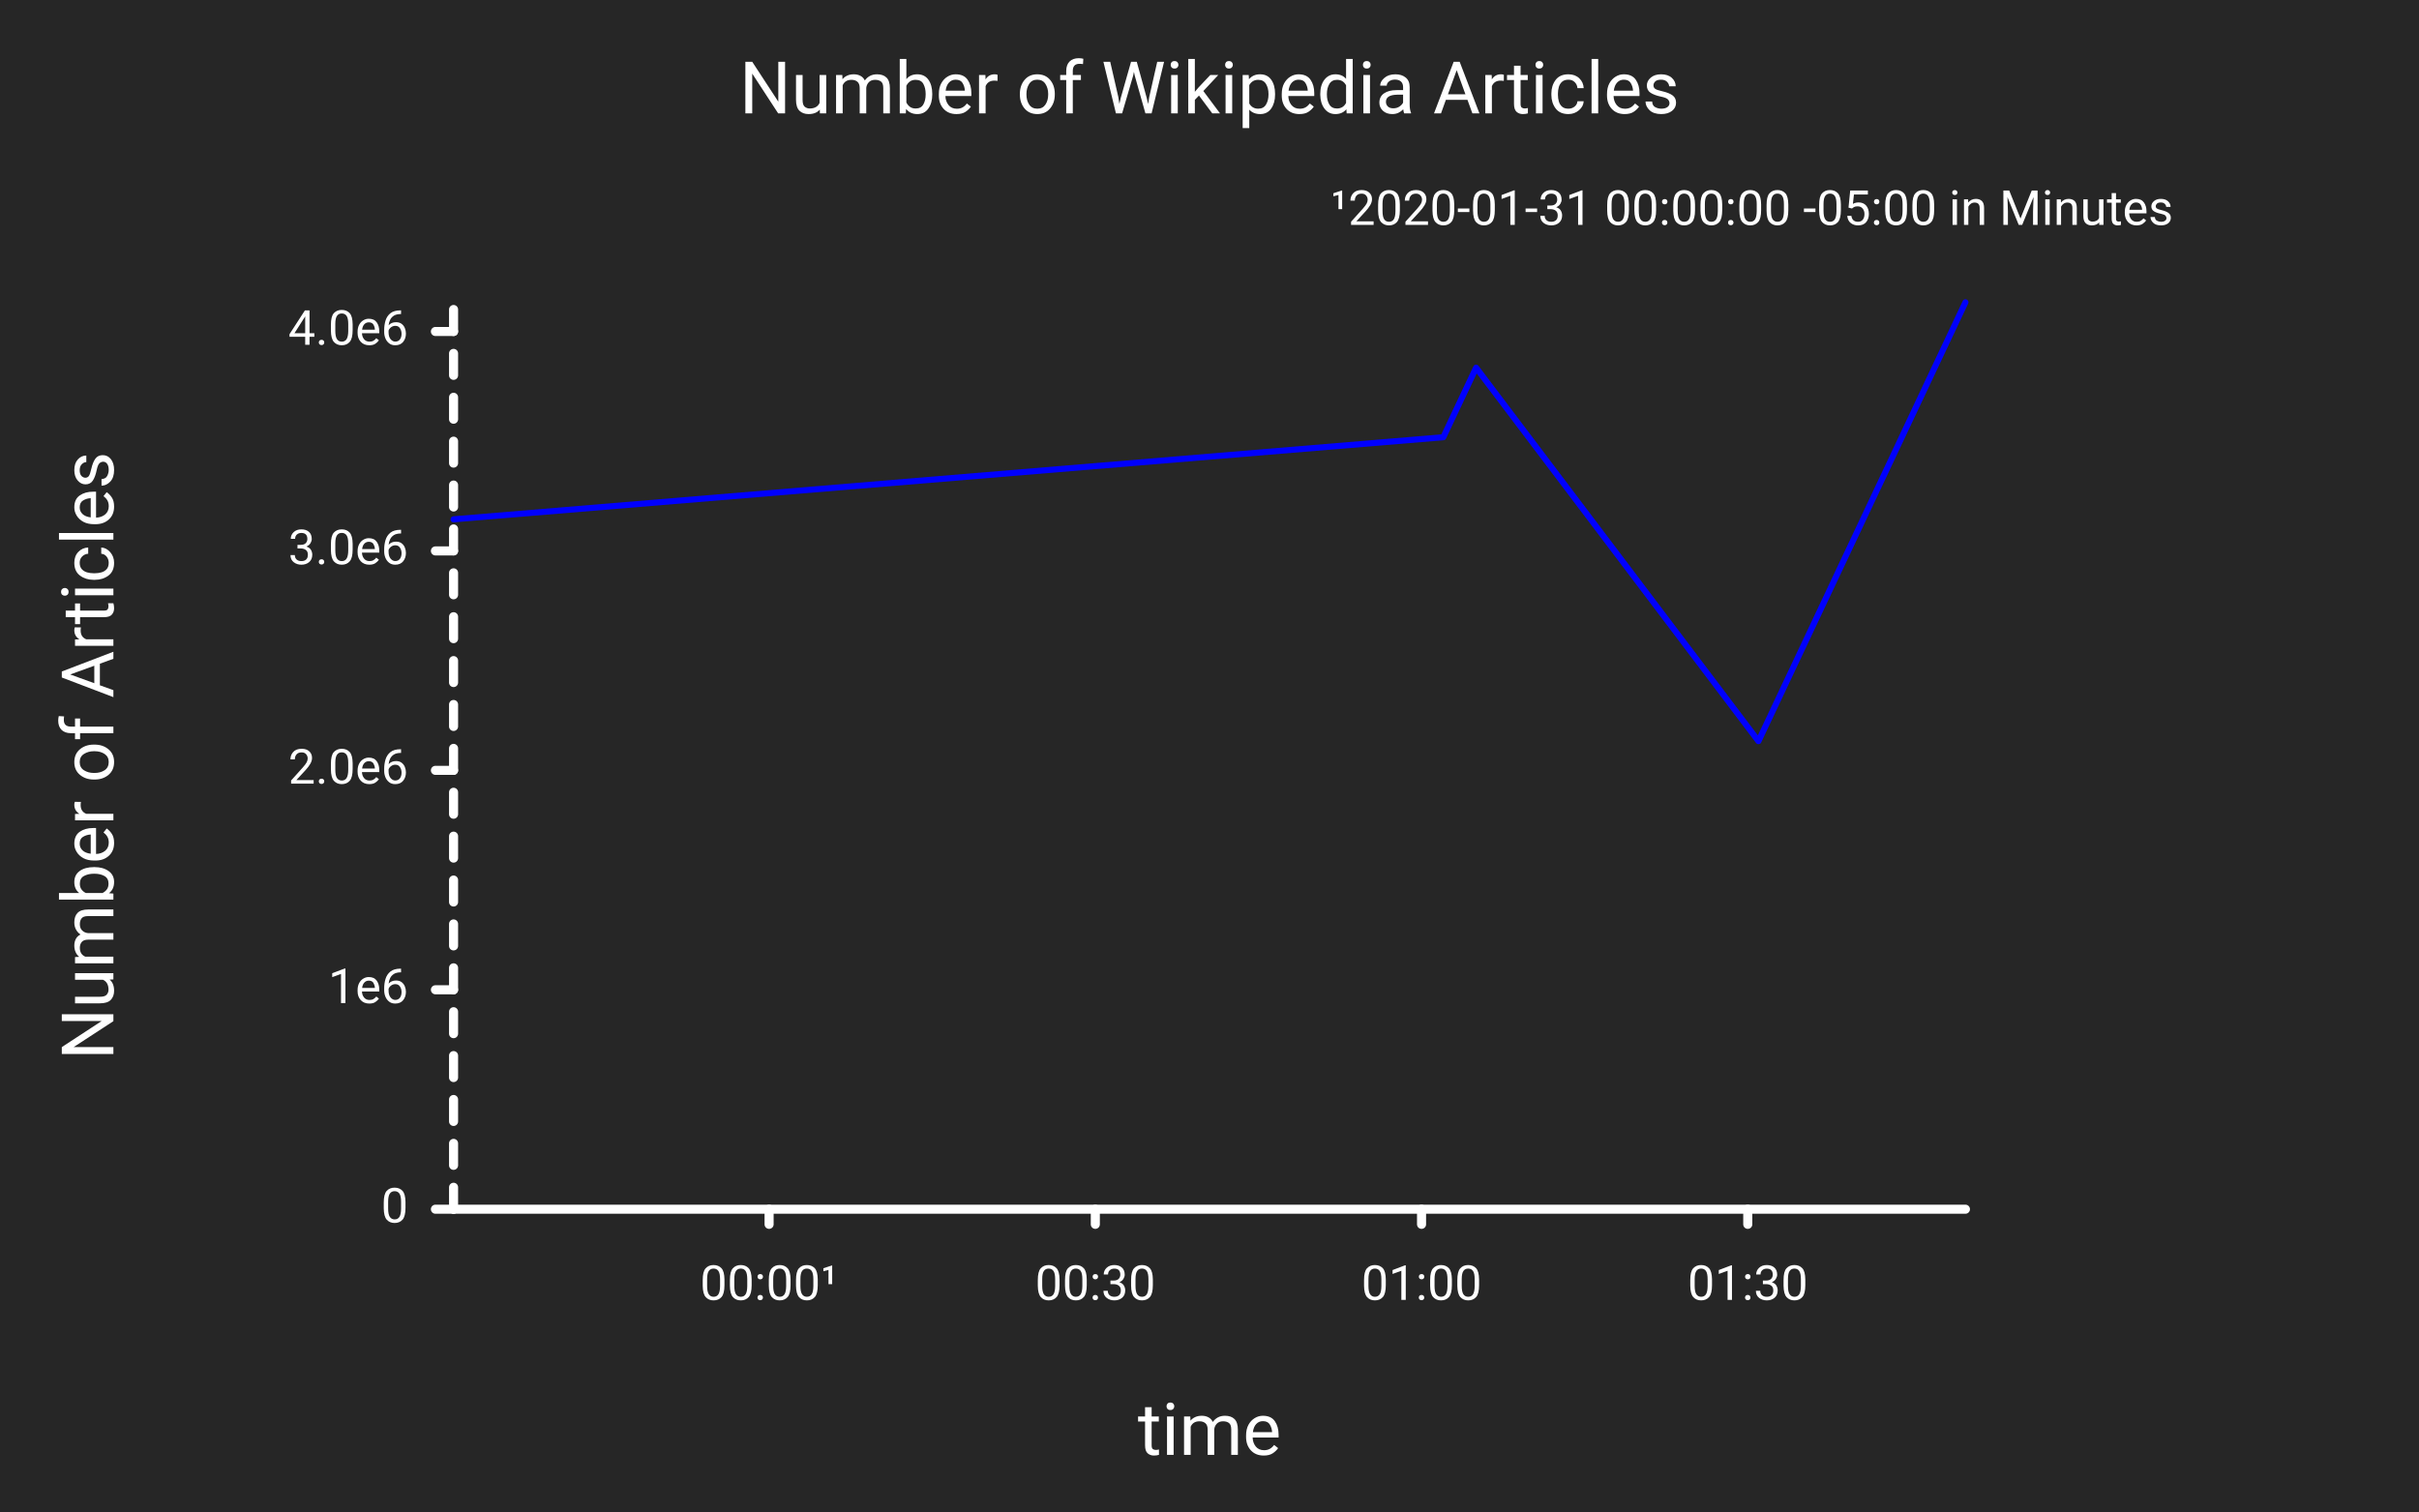
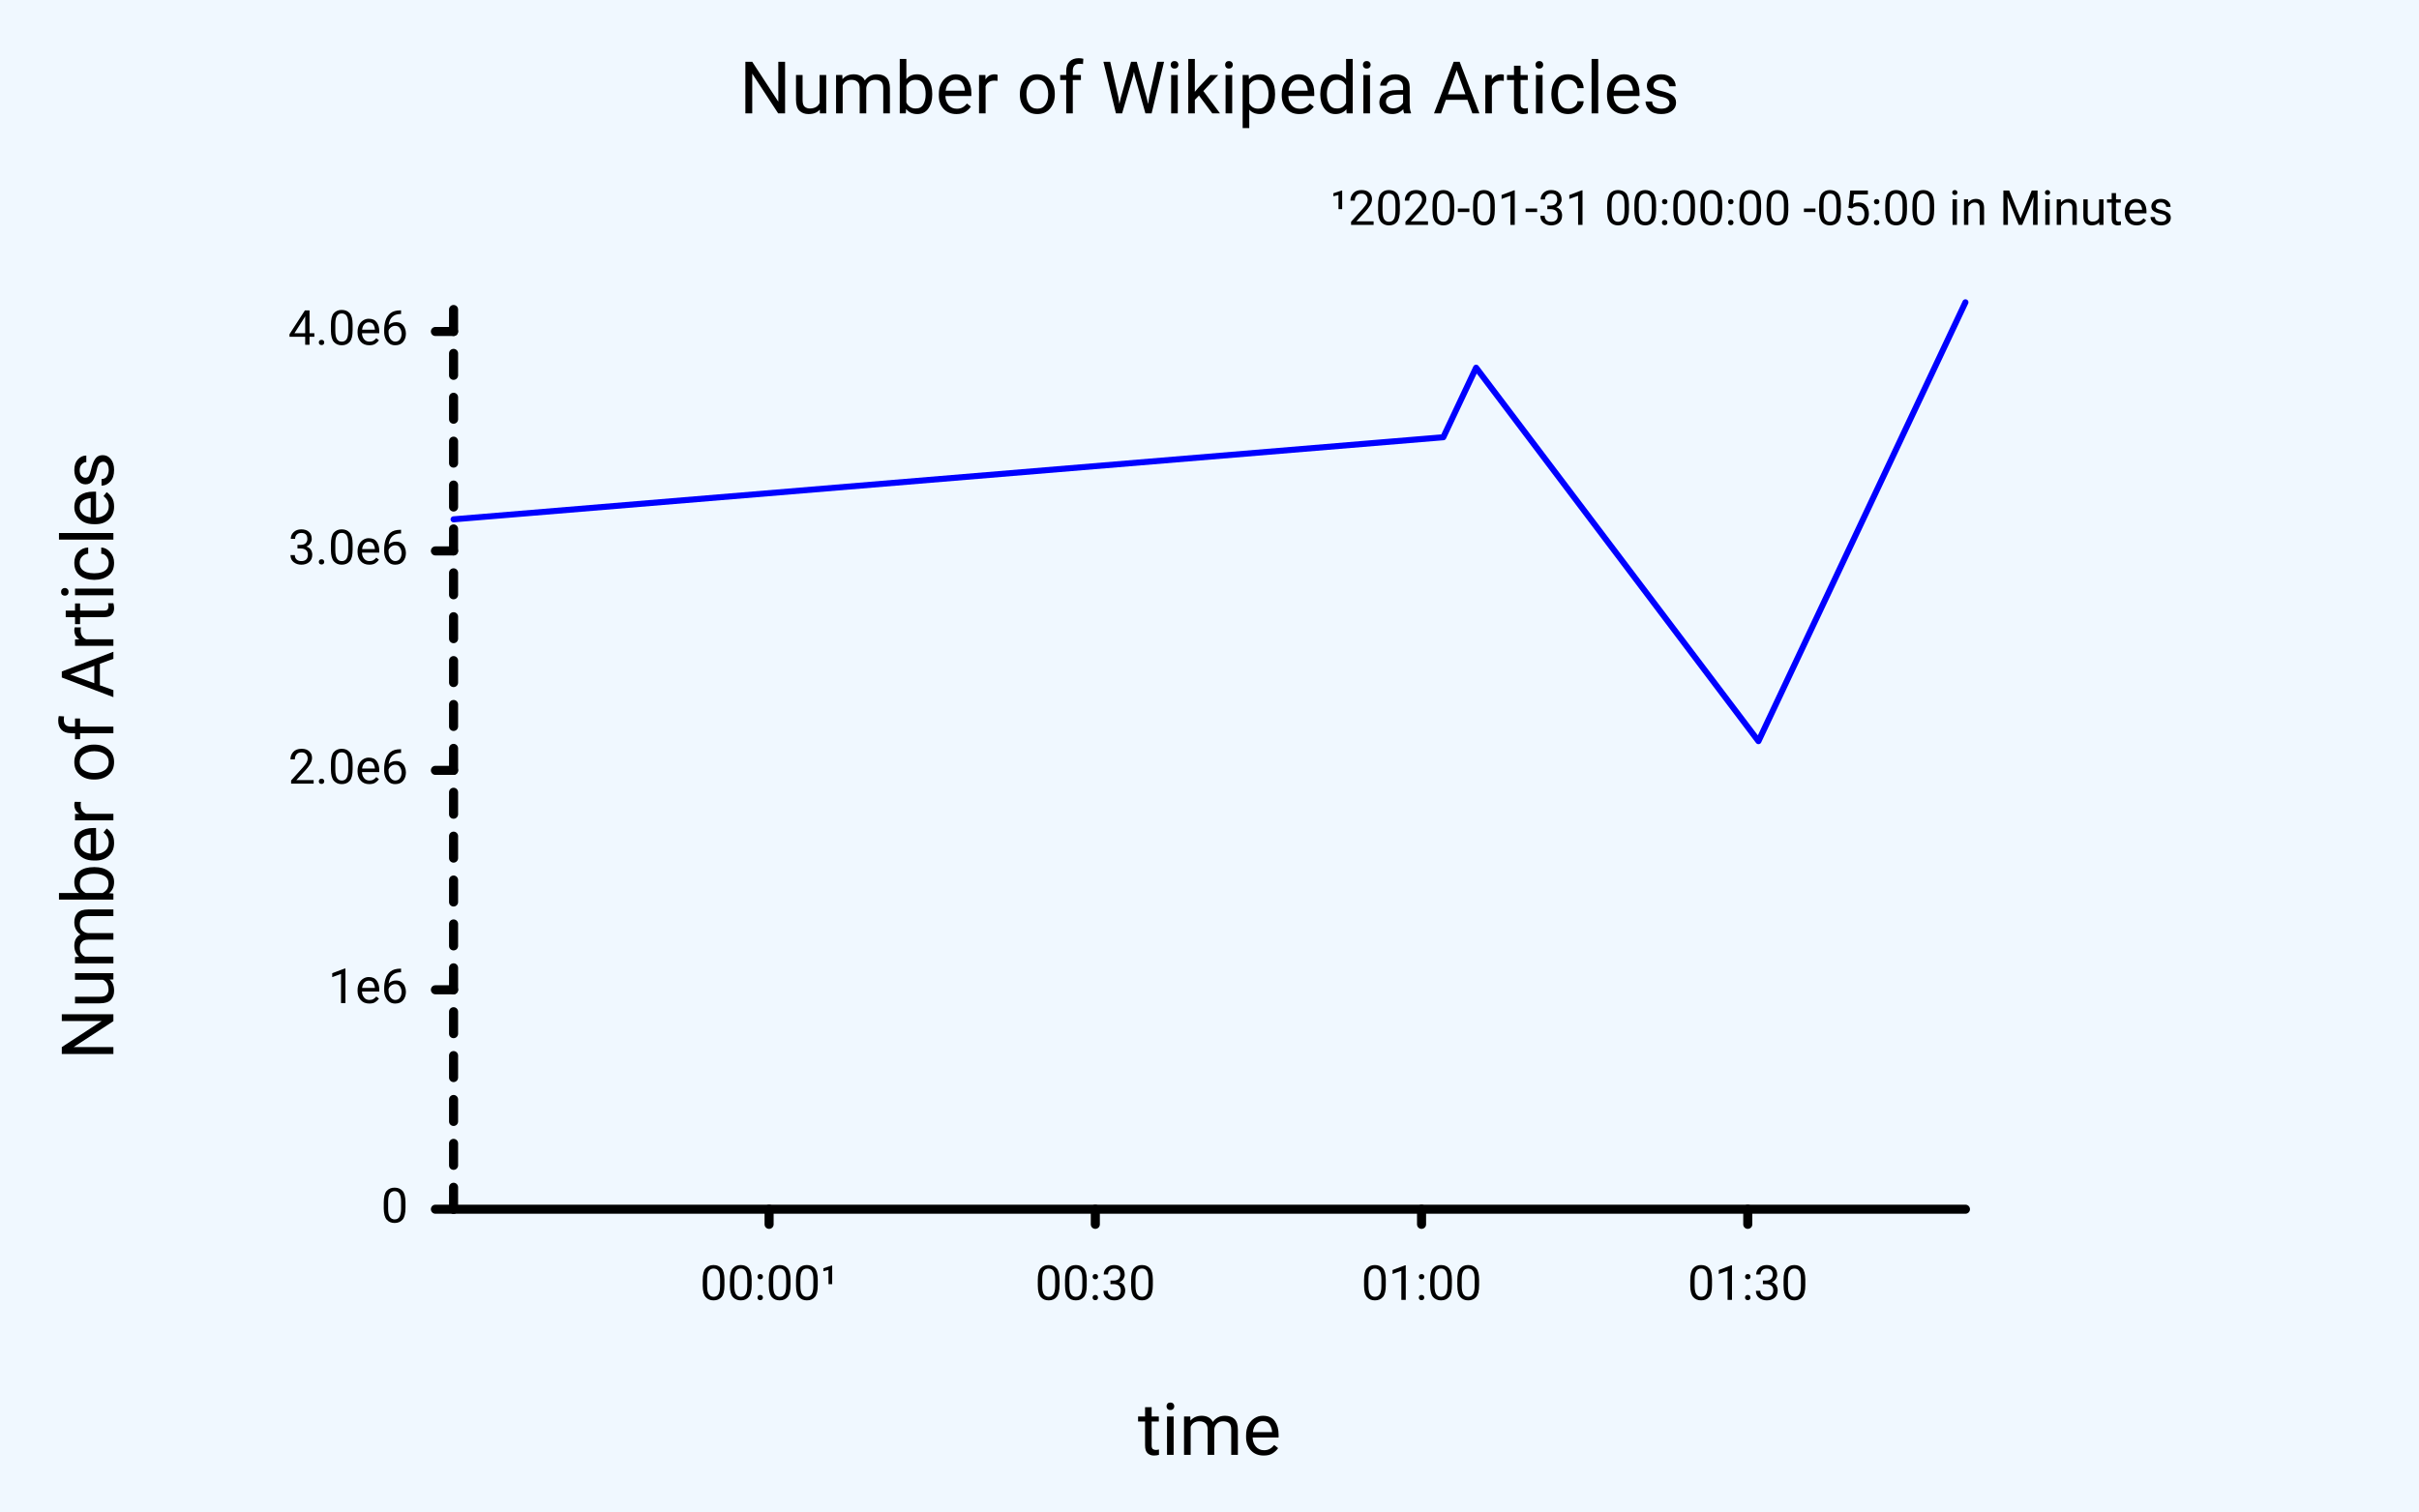
<svg xmlns="http://www.w3.org/2000/svg" class="poloto" width="800" height="500" viewBox="0 0 800 500">
-   <style> .poloto{stroke-linecap:round;stroke-linejoin:round;font-family:Roboto,sans-serif;font-size:16px;}.poloto_background{fill:#262626;}.poloto_scatter{stroke-width:7}.poloto_tick_line{stroke:dimgray;stroke-width:0.5}.poloto_line{stroke-width:2}.poloto_text{fill: white;}.poloto_axis_lines{stroke: white;stroke-width:3;fill:none;stroke-dasharray:none}.poloto_title{font-size:24px;dominant-baseline:start;text-anchor:middle;}.poloto_xname{font-size:24px;dominant-baseline:start;text-anchor:middle;}.poloto_yname{font-size:24px;dominant-baseline:start;text-anchor:middle;}.poloto0stroke{stroke:blue;}.poloto1stroke{stroke:red;}.poloto2stroke{stroke:green;}.poloto3stroke{stroke:gold;}.poloto4stroke{stroke:aqua;}.poloto5stroke{stroke:lime;}.poloto6stroke{stroke:orange;}.poloto7stroke{stroke:chocolate;}.poloto0fill{fill:blue;}.poloto1fill{fill:red;}.poloto2fill{fill:green;}.poloto3fill{fill:gold;}.poloto4fill{fill:aqua;}.poloto5fill{fill:lime;}.poloto6fill{fill:orange;}.poloto7fill{fill:chocolate;}</style>
+   <style> .poloto{stroke-linecap:round;stroke-linejoin:round;font-family:Roboto,sans-serif;font-size:16px;}.poloto_background{fill:AliceBlue;}.poloto_scatter{stroke-width:7}.poloto_tick_line{stroke:gray;stroke-width:0.5}.poloto_line{stroke-width:2}.poloto_text{fill: black;}.poloto_axis_lines{stroke: black;stroke-width:3;fill:none;stroke-dasharray:none}.poloto_title{font-size:24px;dominant-baseline:start;text-anchor:middle;}.poloto_xname{font-size:24px;dominant-baseline:start;text-anchor:middle;}.poloto_yname{font-size:24px;dominant-baseline:start;text-anchor:middle;}.poloto_legend_text{font-size:20px;dominant-baseline:middle;text-anchor:start;}.poloto0stroke{stroke:blue;}.poloto1stroke{stroke:red;}.poloto2stroke{stroke:green;}.poloto3stroke{stroke:gold;}.poloto4stroke{stroke:aqua;}.poloto5stroke{stroke:lime;}.poloto6stroke{stroke:orange;}.poloto7stroke{stroke:chocolate;}.poloto0fill{fill:blue;}.poloto1fill{fill:red;}.poloto2fill{fill:green;}.poloto3fill{fill:gold;}.poloto4fill{fill:aqua;}.poloto5fill{fill:lime;}.poloto6fill{fill:orange;}.poloto7fill{fill:chocolate;}</style>
  <circle r="1e5" class="poloto_background" />
  <text class="poloto_text poloto_legend_text" x="675" y="100" />
  <path class="poloto_line poloto0stroke" fill="none" stroke="black" d=" M 150.00 171.79 L 477.32 144.64 L 488.17 121.63 L 581.55 245.17 L 650.00 100.00" />
  <text class="poloto_labels poloto_text poloto_title" x="400" y="37.5">Number of Wikipedia Articles</text>
  <text class="poloto_labels poloto_text poloto_xname" x="400" y="481.25">time</text>
  <text class="poloto_labels poloto_text poloto_yname" transform="rotate(-90,37.5,250)" x="37.5" y="250">Number of Articles</text>
  <text class="poloto_tick_labels poloto_text" dominant-baseline="middle" text-anchor="start" x="150" y="70" />
  <line class="poloto_axis_lines" stroke="black" x1="150" x2="144" y1="400" y2="400" />
  <text class="poloto_tick_labels poloto_text" dominant-baseline="middle" text-anchor="end" x="135" y="400">0</text>
  <line class="poloto_axis_lines" stroke="black" x1="150" x2="144" y1="327.414" y2="327.414" />
  <text class="poloto_tick_labels poloto_text" dominant-baseline="middle" text-anchor="end" x="135" y="327.414">1e6</text>
  <line class="poloto_axis_lines" stroke="black" x1="150" x2="144" y1="254.827" y2="254.827" />
  <text class="poloto_tick_labels poloto_text" dominant-baseline="middle" text-anchor="end" x="135" y="254.827">2.0e6</text>
  <line class="poloto_axis_lines" stroke="black" x1="150" x2="144" y1="182.241" y2="182.241" />
  <text class="poloto_tick_labels poloto_text" dominant-baseline="middle" text-anchor="end" x="135" y="182.241">3.0e6</text>
  <line class="poloto_axis_lines" stroke="black" x1="150" x2="144" y1="109.654" y2="109.654" />
  <text class="poloto_tick_labels poloto_text" dominant-baseline="middle" text-anchor="end" x="135" y="109.654">4.0e6</text>
  <text class="poloto_tick_labels poloto_text" dominant-baseline="middle" text-anchor="start" x="440" y="70">¹2020-01-31 00:00:00 -05:00 in Minutes</text>
  <line class="poloto_axis_lines" stroke="black" x1="254.351" x2="254.351" y1="400" y2="405" />
  <text class="poloto_tick_labels poloto_text" dominant-baseline="start" text-anchor="middle" x="254.351" y="430">00:00¹</text>
  <line class="poloto_axis_lines" stroke="black" x1="362.239" x2="362.239" y1="400" y2="405" />
  <text class="poloto_tick_labels poloto_text" dominant-baseline="start" text-anchor="middle" x="362.239" y="430">00:30</text>
  <line class="poloto_axis_lines" stroke="black" x1="470.127" x2="470.127" y1="400" y2="405" />
  <text class="poloto_tick_labels poloto_text" dominant-baseline="start" text-anchor="middle" x="470.127" y="430">01:00</text>
  <line class="poloto_axis_lines" stroke="black" x1="578.015" x2="578.015" y1="400" y2="405" />
  <text class="poloto_tick_labels poloto_text" dominant-baseline="start" text-anchor="middle" x="578.015" y="430">01:30</text>
  <path stroke="black" fill="none" class="poloto_axis_lines" d=" M 150 400 L 650 400" />
  <path stroke="black" fill="none" class="poloto_axis_lines" style="stroke-dasharray:7.259;stroke-dashoffset:-0;" d=" M 150 400 L 150 100" />
</svg>
